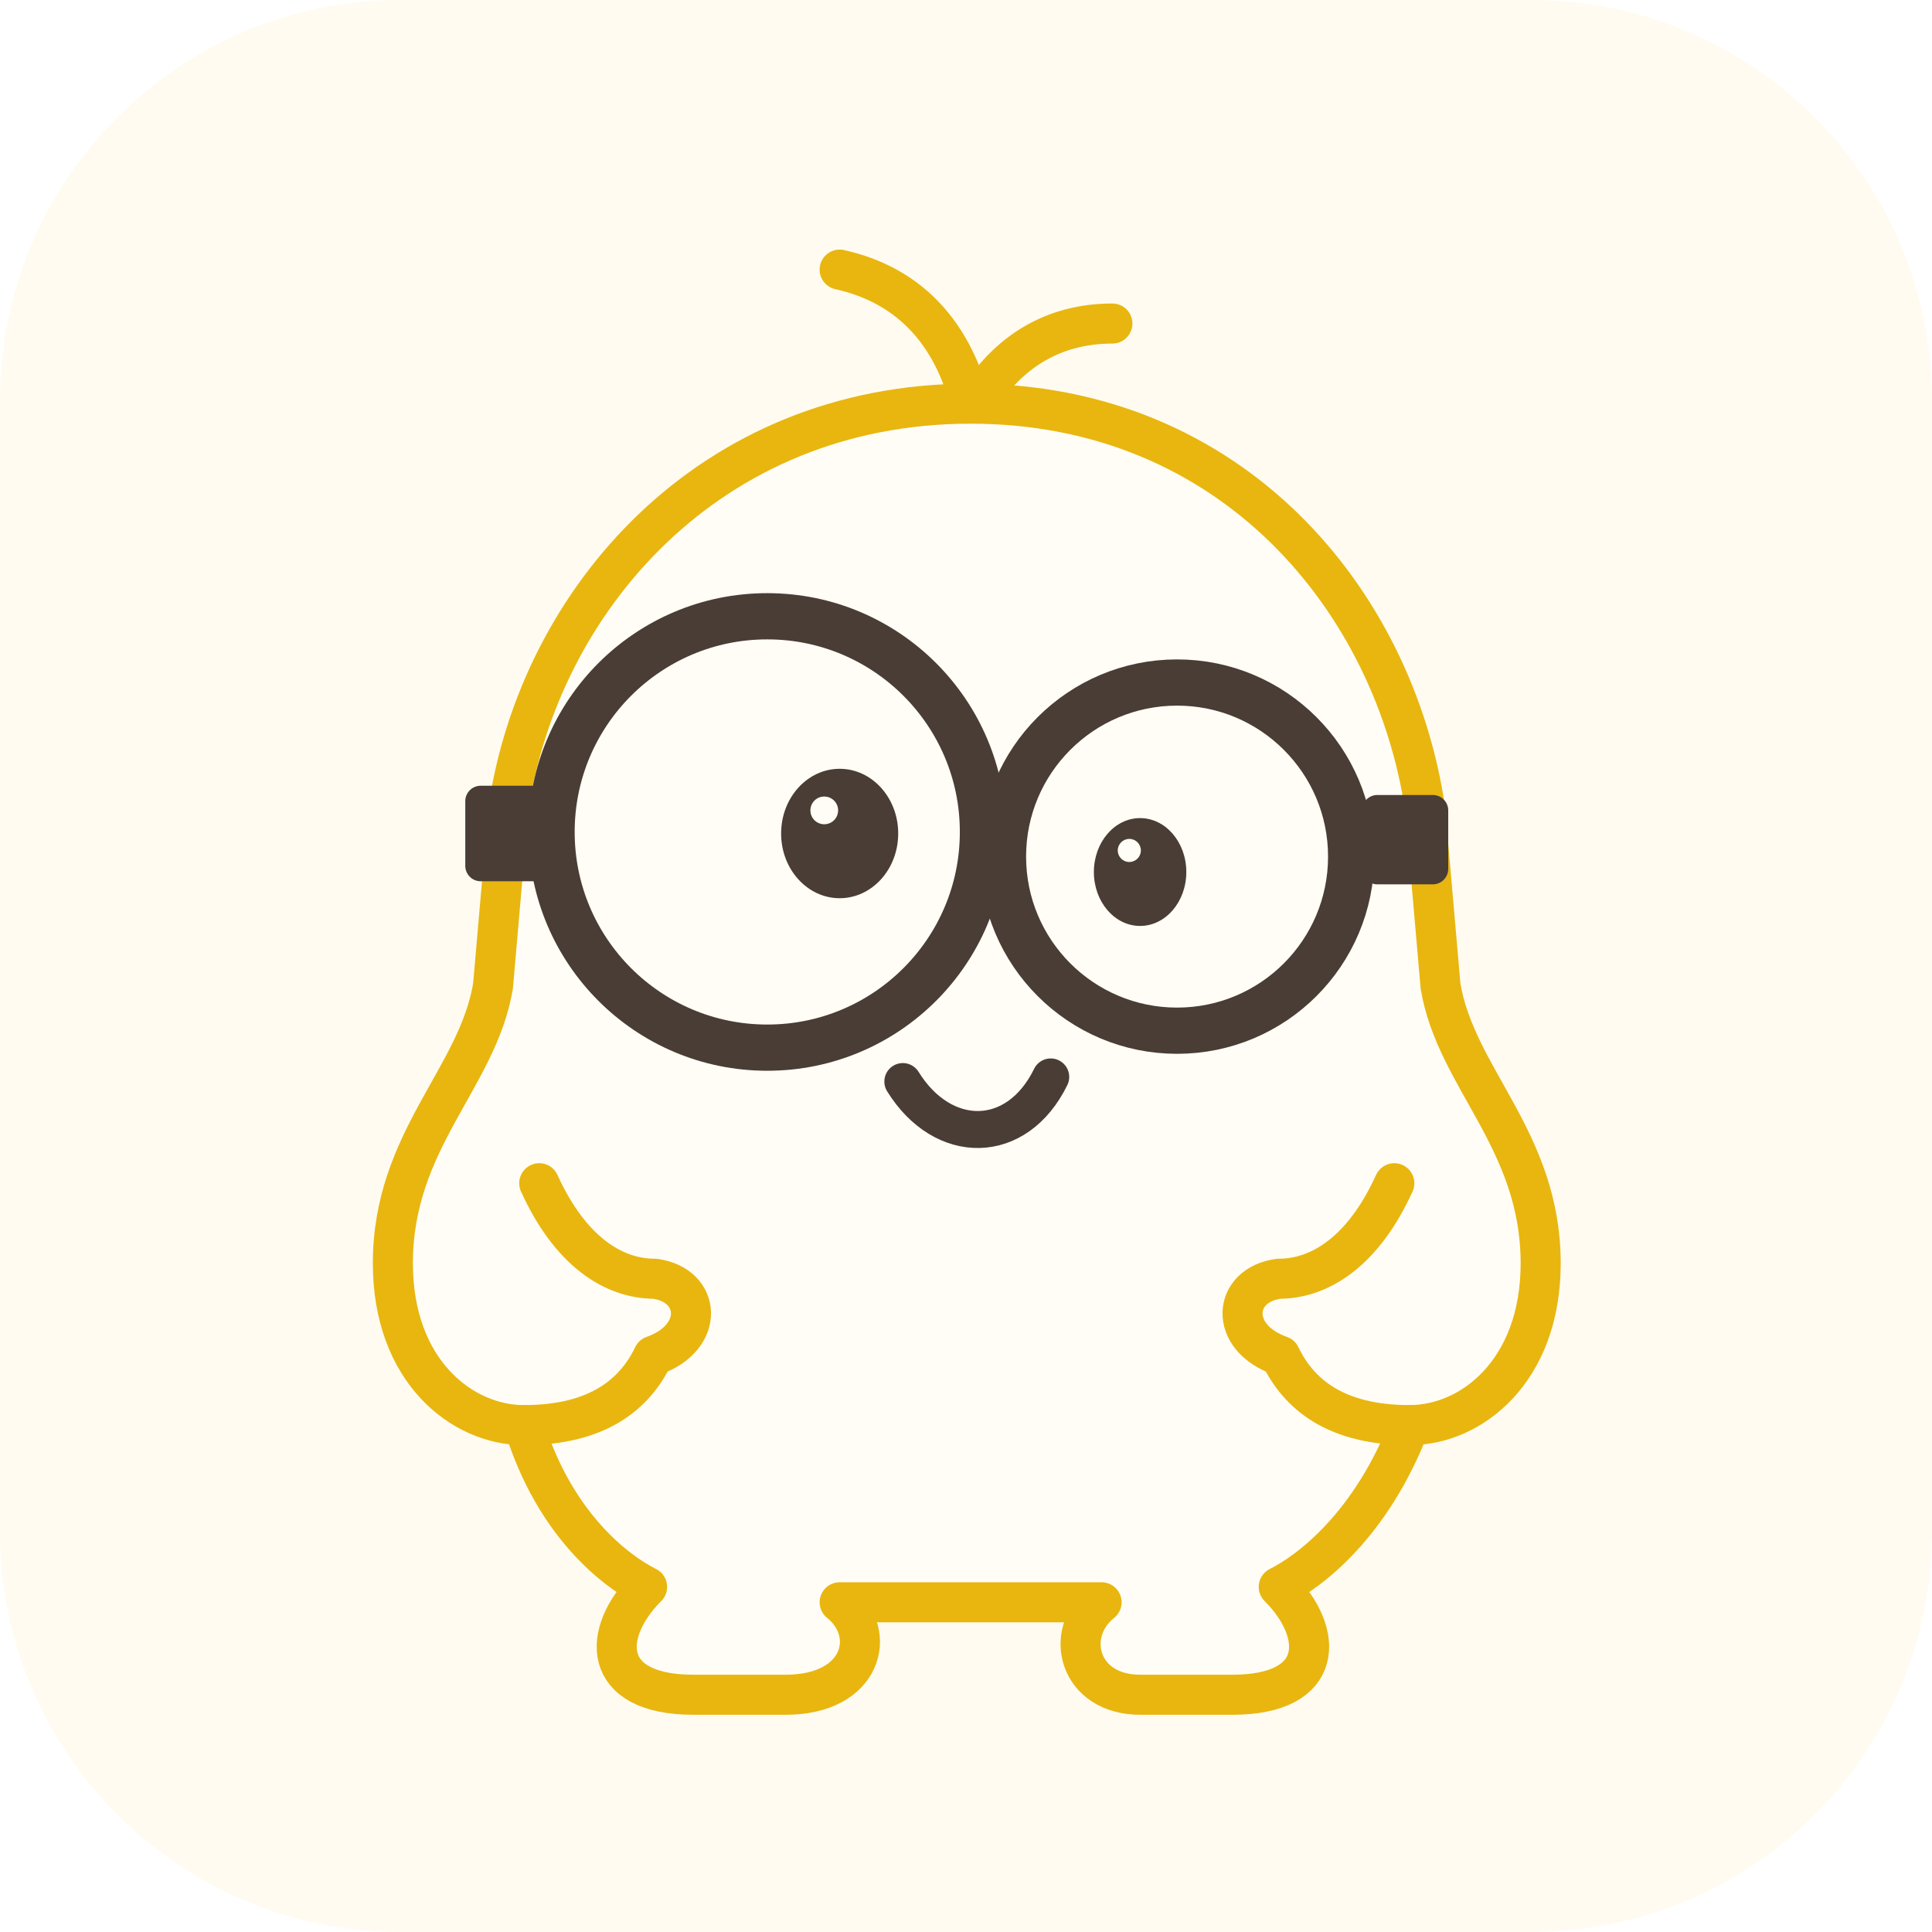
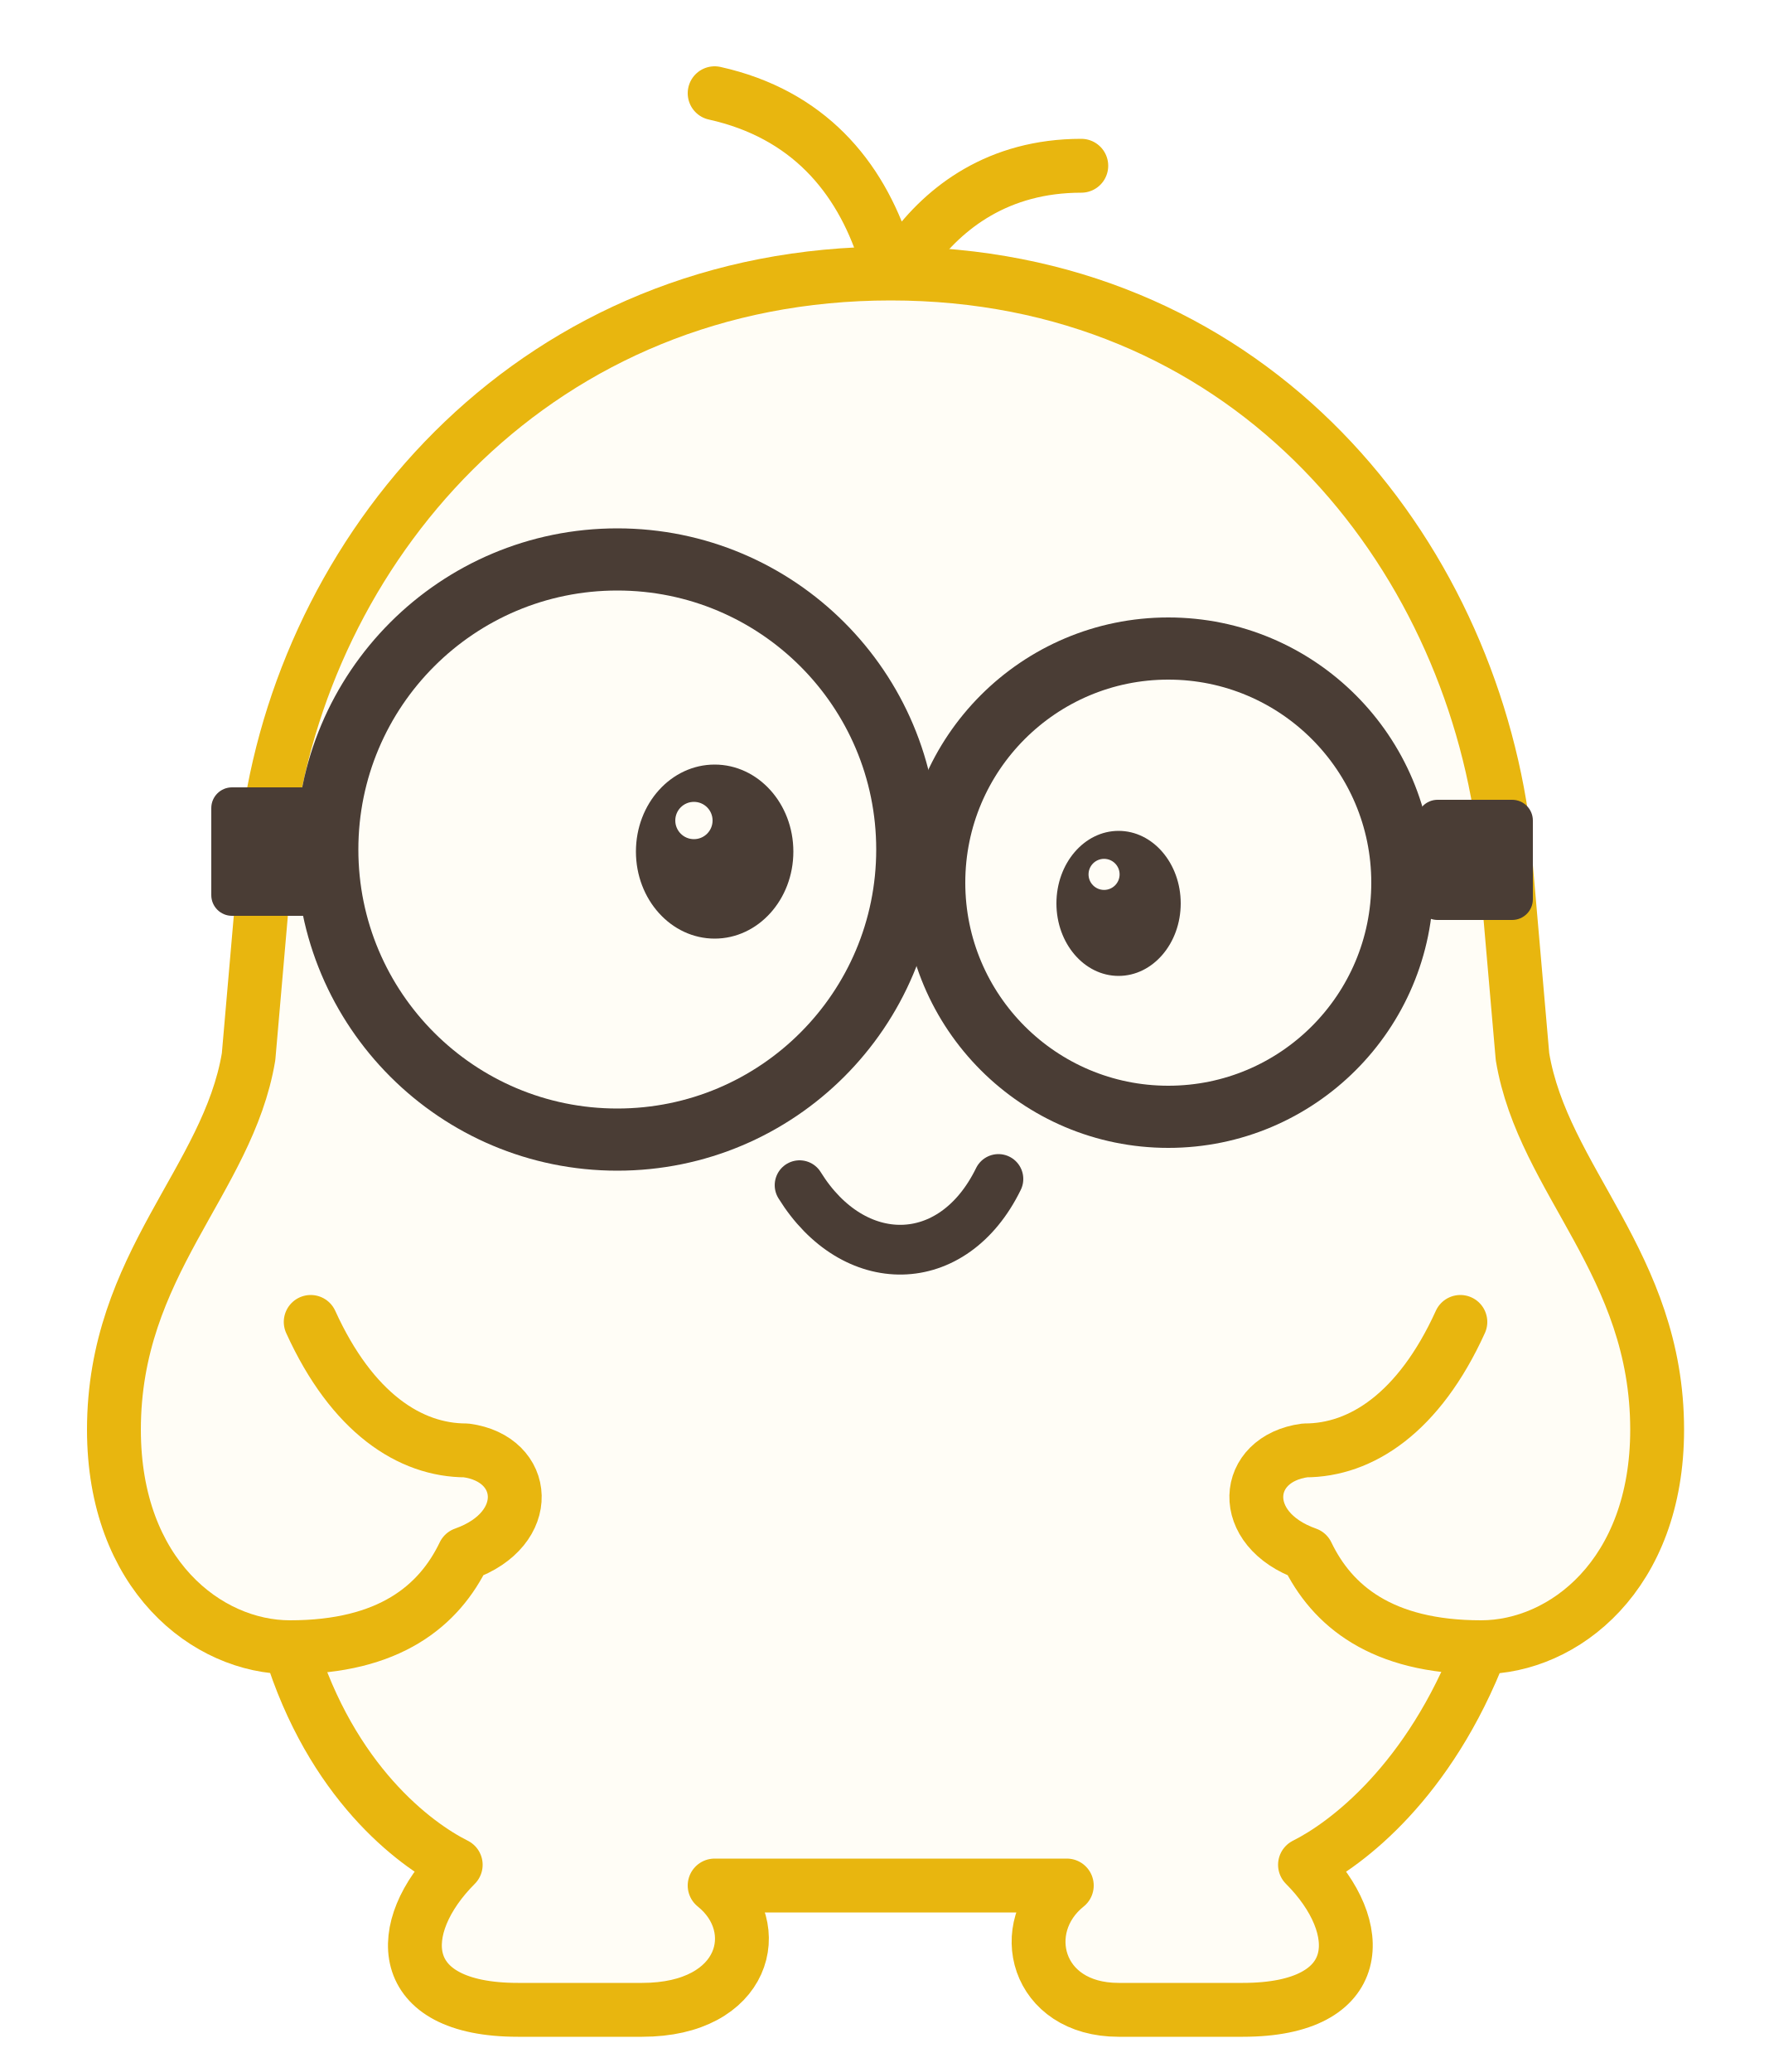
- <svg xmlns="http://www.w3.org/2000/svg" viewBox="0 0 1254 1254">
-   <rect width="1254" height="1254" rx="260" fill="#FFFBF0" />
+ <svg xmlns="http://www.w3.org/2000/svg" viewBox="200 130 854 1000">
  <g fill="none" stroke-linecap="round" stroke-linejoin="round">
    <path class="m-sprout" d="M545 175 C 590 185 615 215 627 252 M722 210 C 682 210 656 230 640 252" stroke="#E8B60F" stroke-width="26" />
    <path class="m-body" fill="#FFFDF6" stroke="#E8B60F" stroke-width="26" d="M630 262 C 800 262 905 390 925 525 L 935 640 C 945 700 1000 740 1000 820 C 1000 890 955 925 915 925 C 890 990 850 1020 830 1030 C 860 1060 860 1100 800 1100 L 740 1100 C 700 1100 690 1060 715 1040 L 545 1040 C 570 1060 560 1100 510 1100 L 450 1100 C 390 1100 390 1060 420 1030 C 400 1020 360 990 340 925 C 300 925 255 890 255 820 C 255 740 310 700 320 640 L 330 525 C 350 390 460 262 630 262 Z" />
    <path d="M350 768 C 370 812 398 830 425 830 C 455 834 458 868 424 880 C 412 905 388 925 340 925 M905 768 C 885 812 857 830 830 830 C 800 834 797 868 831 880 C 843 905 867 925 915 925" stroke="#E8B60F" stroke-width="26" />
    <rect x="302" y="510" width="56" height="62" rx="10" fill="#4A3D35" />
    <rect x="884" y="516" width="56" height="58" rx="10" fill="#4A3D35" />
    <circle cx="498" cy="540" r="140" fill="#FFFDF6" stroke="#4A3D35" stroke-width="30" />
    <circle cx="764" cy="556" r="113" fill="#FFFDF6" stroke="#4A3D35" stroke-width="30" />
    <g class="m-eyes">
      <ellipse cx="545" cy="541" rx="38" ry="42" fill="#4A3D35" />
      <ellipse cx="740" cy="566" rx="30" ry="35" fill="#4A3D35" />
      <circle cx="535" cy="526" r="9" fill="#FFFDF6" />
      <circle cx="733" cy="552" r="7.5" fill="#FFFDF6" />
    </g>
    <path d="M586 702 C 612 744 660 744 682 699" stroke="#4A3D35" stroke-width="24" />
  </g>
</svg>
